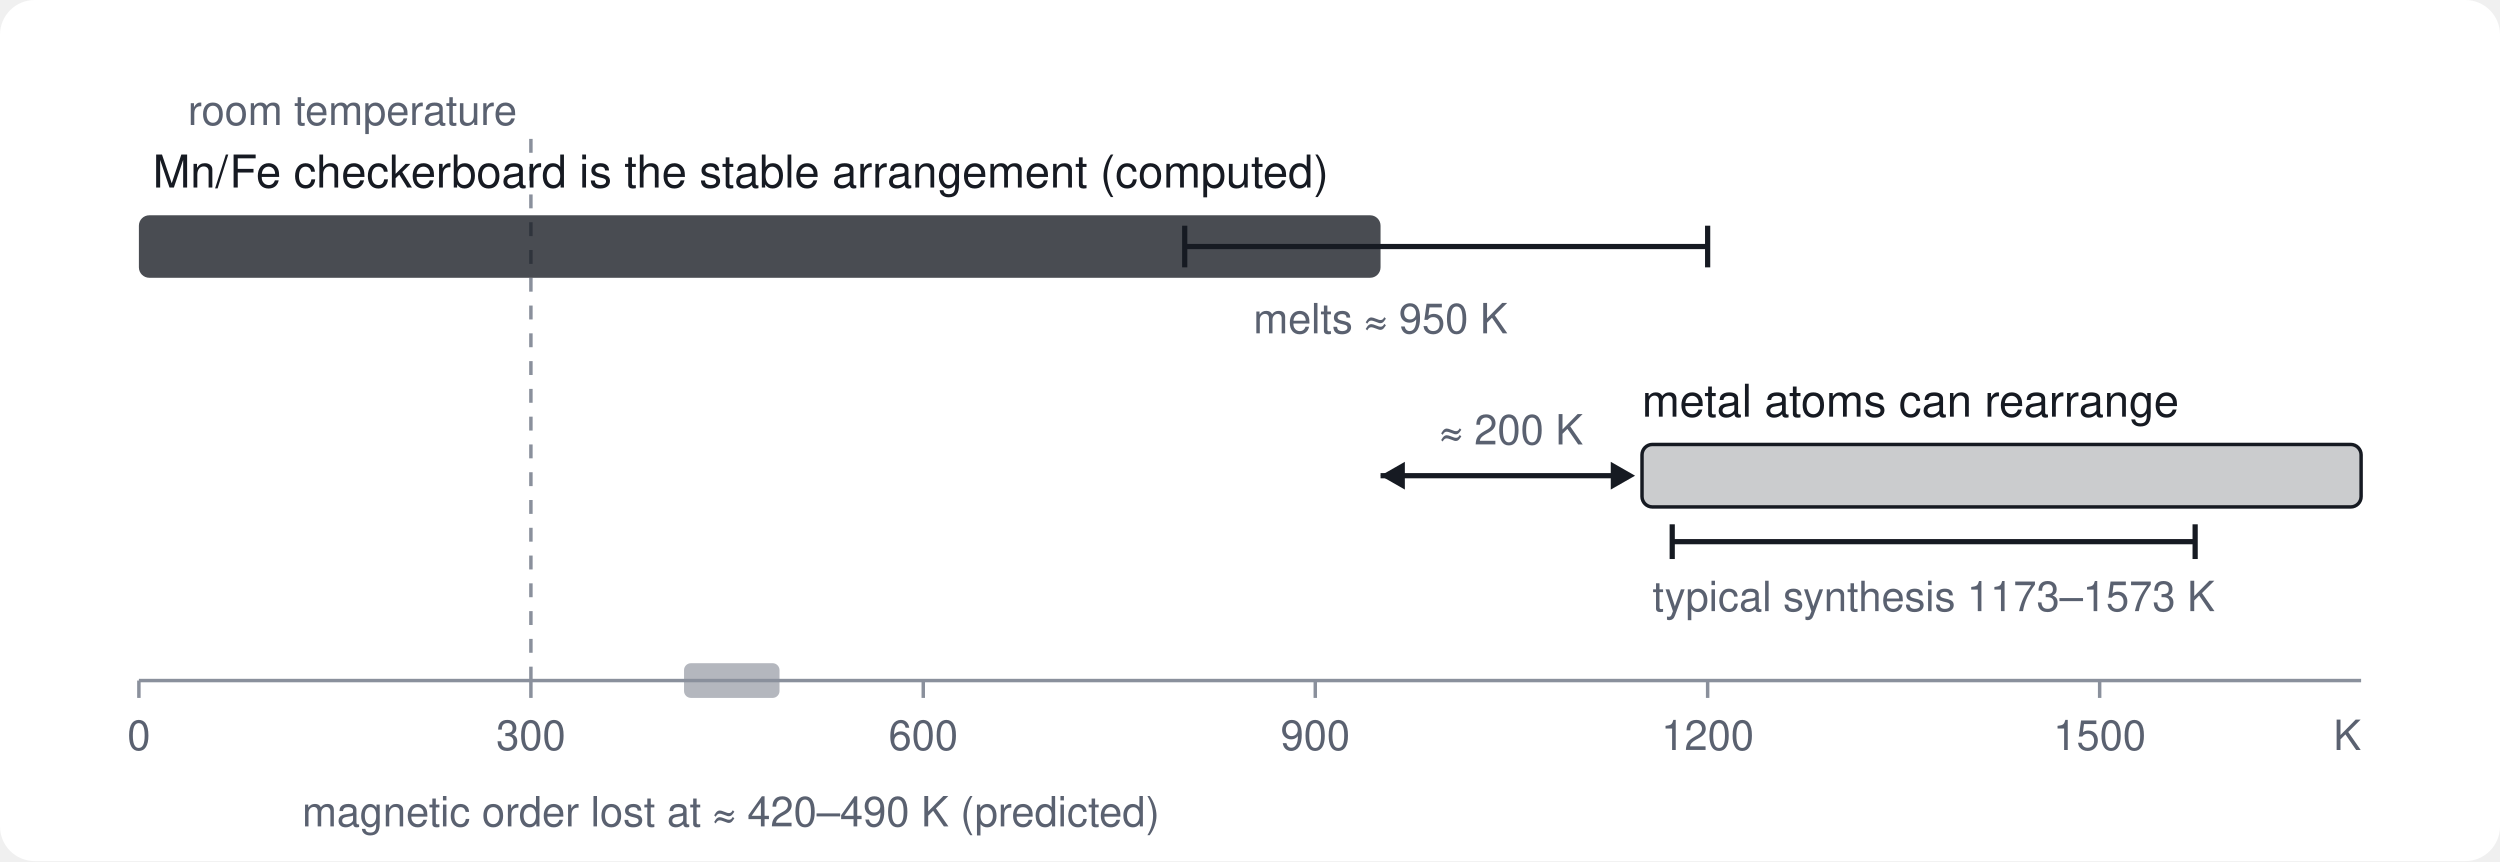
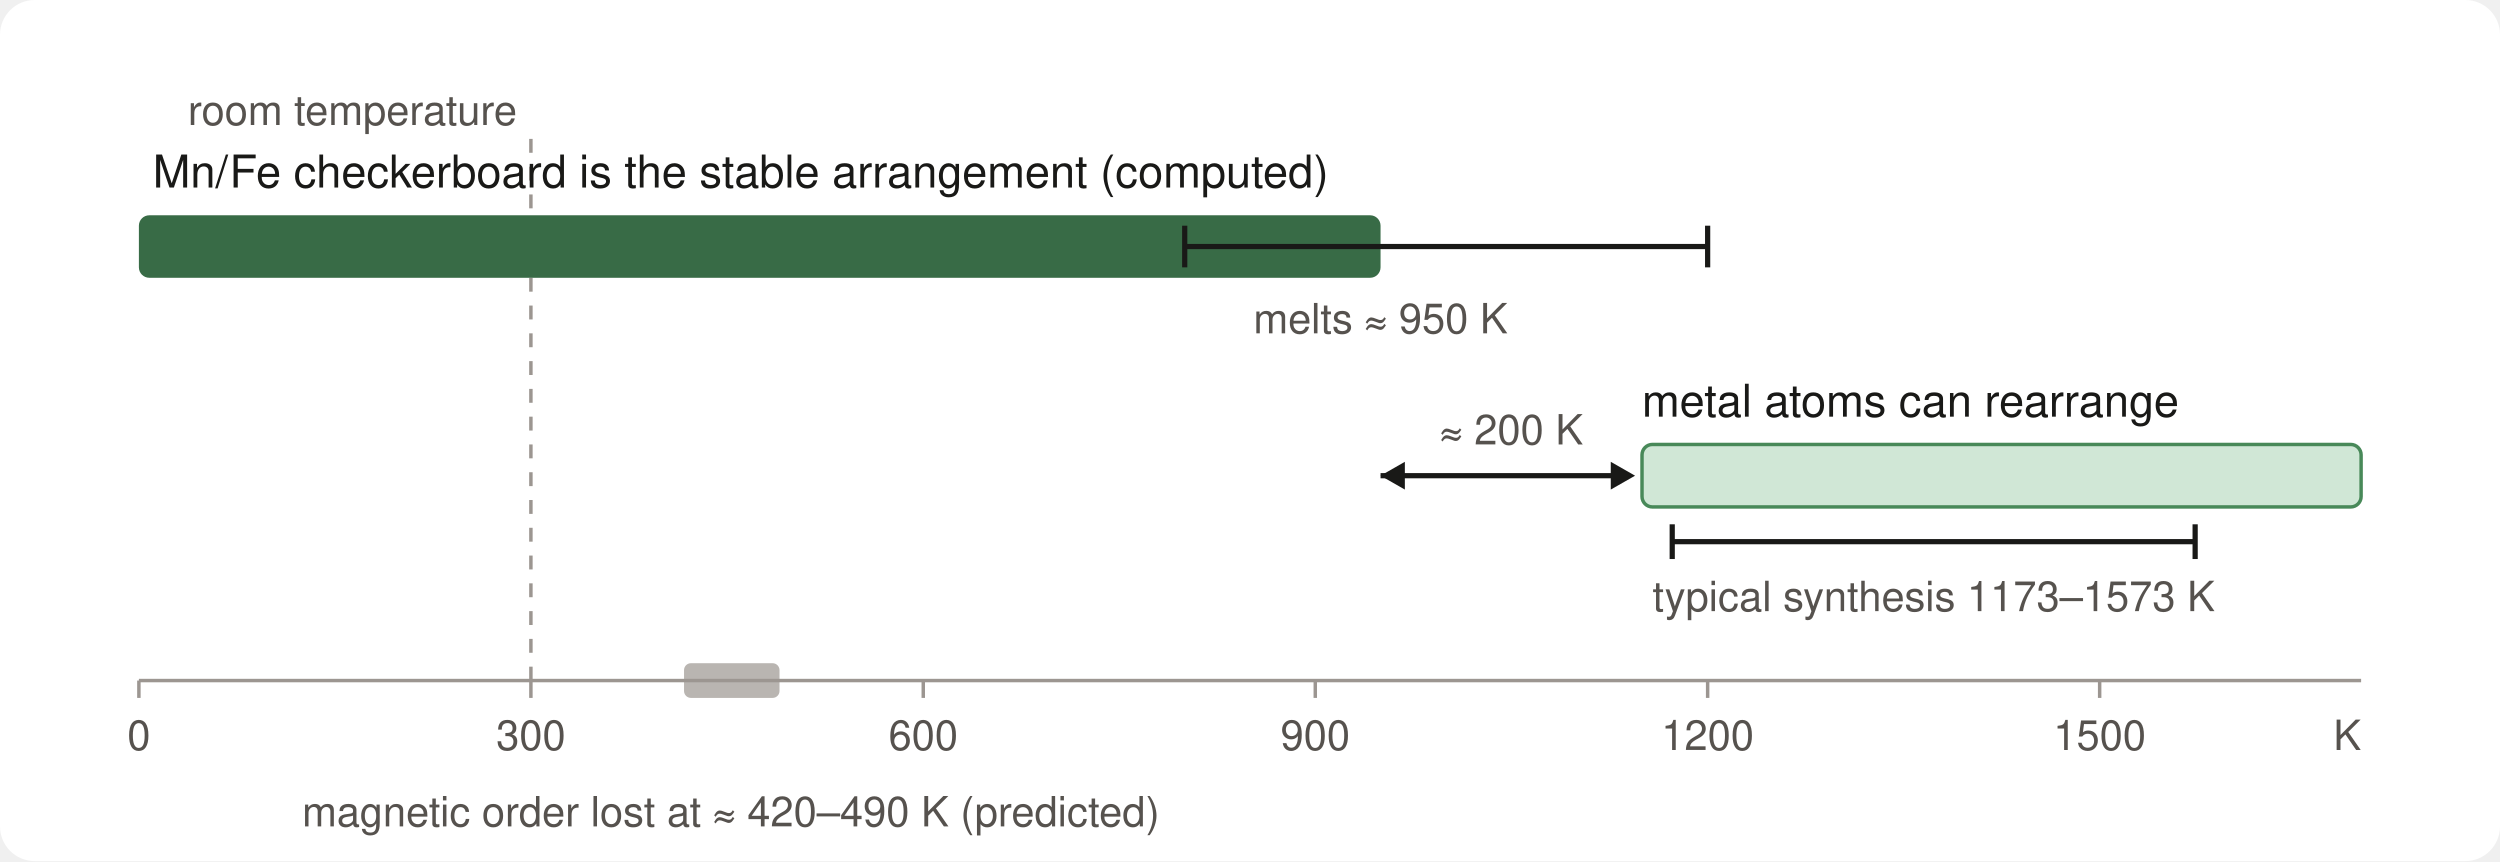
<svg xmlns="http://www.w3.org/2000/svg" viewBox="0 0 720 248" width="720" height="248">
  <style>
- .f-text{font:13px/1.2 -apple-system,'Segoe UI',Helvetica,Arial,sans-serif;fill:#161a22}
- .f-title{font:700 16px -apple-system,'Segoe UI',Helvetica,Arial,sans-serif;fill:#161a22}
- .f-sub,.f-small{font:12px -apple-system,'Segoe UI',Helvetica,Arial,sans-serif;fill:#5a6170}
- .f-strong{font-weight:700}.f-strong-t{font:700 13px -apple-system,'Segoe UI',Helvetica,Arial,sans-serif;fill:#161a22}
- .f-atom{font:600 11px -apple-system,'Segoe UI',Helvetica,Arial,sans-serif;fill:#161a22}
- .s-up{stroke:#b07a00}.s-up-fill{fill:#b07a00}.s-dn{stroke:#23508e}.s-dn-fill{fill:#23508e}
+ .f-text{font:13px/1.2 'Söhne',-apple-system,'Segoe UI',Helvetica,Arial,sans-serif;fill:#191917}
+ .f-title{font:700 16px 'Söhne',-apple-system,'Segoe UI',Helvetica,Arial,sans-serif;fill:#191917}
+ .f-sub,.f-small{font:12px 'Söhne',-apple-system,'Segoe UI',Helvetica,Arial,sans-serif;fill:#56524e}
+ .f-strong{font-weight:700}.f-strong-t{font:700 13px 'Söhne',-apple-system,'Segoe UI',Helvetica,Arial,sans-serif;fill:#191917}
+ .f-atom{font:600 11px 'Söhne',-apple-system,'Segoe UI',Helvetica,Arial,sans-serif;fill:#191917}
+ .s-up{stroke:#9c9691}.s-up-fill{fill:#9c9691}.s-dn{stroke:#386b46}.s-dn-fill{fill:#386b46}
.f-stroke3{stroke-width:3;stroke-linecap:round}.f-stroke2{stroke-width:1.5}
- .atom-n{fill:#eceff3;stroke:#8a909c;stroke-width:1.2}.atom-up{fill:#f3e6c6;stroke:#b07a00;stroke-width:1.2}.atom-dn{fill:#d9e3f2;stroke:#23508e;stroke-width:1.2}
- .vb-up{fill:#b07a00;fill-opacity:.35;stroke:#b07a00;stroke-width:1.2}.cb-up{fill:#b07a00;fill-opacity:.07;stroke:#b07a00;stroke-width:1.2;stroke-dasharray:3 3}
- .vb-dn{fill:#23508e;fill-opacity:.35;stroke:#23508e;stroke-width:1.2}.cb-dn{fill:#23508e;fill-opacity:.07;stroke:#23508e;stroke-width:1.2;stroke-dasharray:3 3}
- .f-axis{stroke:#8a909c;stroke-width:1}.f-guide{stroke:#8a909c;stroke-width:1;stroke-dasharray:4 4}
- .f-ink{stroke:#161a22}.f-ink-fill{fill:#161a22}
- .bar-a{fill:#161a22;fill-opacity:.78}.bar-b{fill:#161a22;fill-opacity:.22;stroke:#161a22;stroke-width:1}.bar-m{fill:#5a6170;fill-opacity:.45}
+ .atom-n{fill:#f3f2f2;stroke:#9c9691;stroke-width:1.2}.atom-up{fill:#f3f2f2;stroke:#9c9691;stroke-width:1.2}.atom-dn{fill:#d0e7d6;stroke:#386b46;stroke-width:1.2}
+ .vb-up{fill:#9c9691;fill-opacity:.35;stroke:#9c9691;stroke-width:1.2}.cb-up{fill:#9c9691;fill-opacity:.07;stroke:#9c9691;stroke-width:1.2;stroke-dasharray:3 3}
+ .vb-dn{fill:#386b46;fill-opacity:.35;stroke:#386b46;stroke-width:1.2}.cb-dn{fill:#386b46;fill-opacity:.07;stroke:#386b46;stroke-width:1.2;stroke-dasharray:3 3}
+ .f-axis{stroke:#9c9691;stroke-width:1}.f-guide{stroke:#9c9691;stroke-width:1;stroke-dasharray:4 4}
+ .f-ink{stroke:#191917}.f-ink-fill{fill:#191917}
+ .bar-a{fill:#386b46}.bar-b{fill:#d0e7d6;stroke:#488959;stroke-width:1}.bar-m{fill:#9c9691;fill-opacity:.7}
</style>
  <rect x="0" y="0" width="100%" height="100%" rx="10" fill="#ffffff" />
  <line x1="152.9" y1="40" x2="152.9" y2="196" class="f-guide" />
  <text x="148.9" y="36.0" class="f-small" text-anchor="end">room temperature</text>
  <text x="44.0" y="54.0" class="f-text" text-anchor="start">Mn/Fe checkerboard is the stable arrangement (computed)</text>
  <rect x="40" y="62" width="357.6" height="18" rx="3" class="bar-a" />
  <line x1="341.2" y1="71" x2="491.8" y2="71" class="f-ink f-stroke2" />
  <line x1="341.2" y1="65" x2="341.2" y2="77" class="f-ink f-stroke2" />
  <line x1="491.8" y1="65" x2="491.8" y2="77" class="f-ink f-stroke2" />
  <text x="397.6" y="96.0" class="f-small" text-anchor="middle">melts ≈ 950 K</text>
  <text x="472.9" y="120.0" class="f-text" text-anchor="start">metal atoms can rearrange</text>
  <rect x="472.9" y="128" width="207.1" height="18" rx="3" class="bar-b" />
  <line x1="481.6" y1="156" x2="632.2" y2="156" class="f-ink f-stroke2" />
  <line x1="481.6" y1="151" x2="481.6" y2="161" class="f-ink f-stroke2" />
  <line x1="632.2" y1="151" x2="632.2" y2="161" class="f-ink f-stroke2" />
  <text x="556.9" y="176.0" class="f-small" text-anchor="middle">typical synthesis 1173–1573 K</text>
  <line x1="397.6" y1="137" x2="468.9" y2="137" class="f-ink f-stroke2" />
  <polygon points="397.6,137 404.6,133 404.6,141" class="f-ink-fill" />
  <polygon points="470.9,137 463.9,133 463.9,141" class="f-ink-fill" />
  <text x="435.3" y="128.0" class="f-small" text-anchor="middle">≈ 200 K</text>
  <rect x="197.0" y="191" width="27.5" height="10" rx="2" class="bar-m" />
  <text x="210.5" y="238.0" class="f-small" text-anchor="middle">magnetic order lost at ≈ 420–490 K (predicted)</text>
  <line x1="40" y1="196" x2="680" y2="196" class="f-axis" />
  <line x1="40.0" y1="196" x2="40.0" y2="201" class="f-axis" />
  <text x="40.0" y="216.0" class="f-small" text-anchor="middle">0</text>
  <line x1="152.9" y1="196" x2="152.9" y2="201" class="f-axis" />
  <text x="152.9" y="216.0" class="f-small" text-anchor="middle">300</text>
  <line x1="265.9" y1="196" x2="265.9" y2="201" class="f-axis" />
  <text x="265.9" y="216.0" class="f-small" text-anchor="middle">600</text>
  <line x1="378.8" y1="196" x2="378.8" y2="201" class="f-axis" />
  <text x="378.8" y="216.0" class="f-small" text-anchor="middle">900</text>
  <line x1="491.8" y1="196" x2="491.8" y2="201" class="f-axis" />
  <text x="491.8" y="216.0" class="f-small" text-anchor="middle">1200</text>
  <line x1="604.7" y1="196" x2="604.7" y2="201" class="f-axis" />
  <text x="604.7" y="216.0" class="f-small" text-anchor="middle">1500</text>
  <text x="680.0" y="216.0" class="f-small" text-anchor="end">K</text>
</svg>
